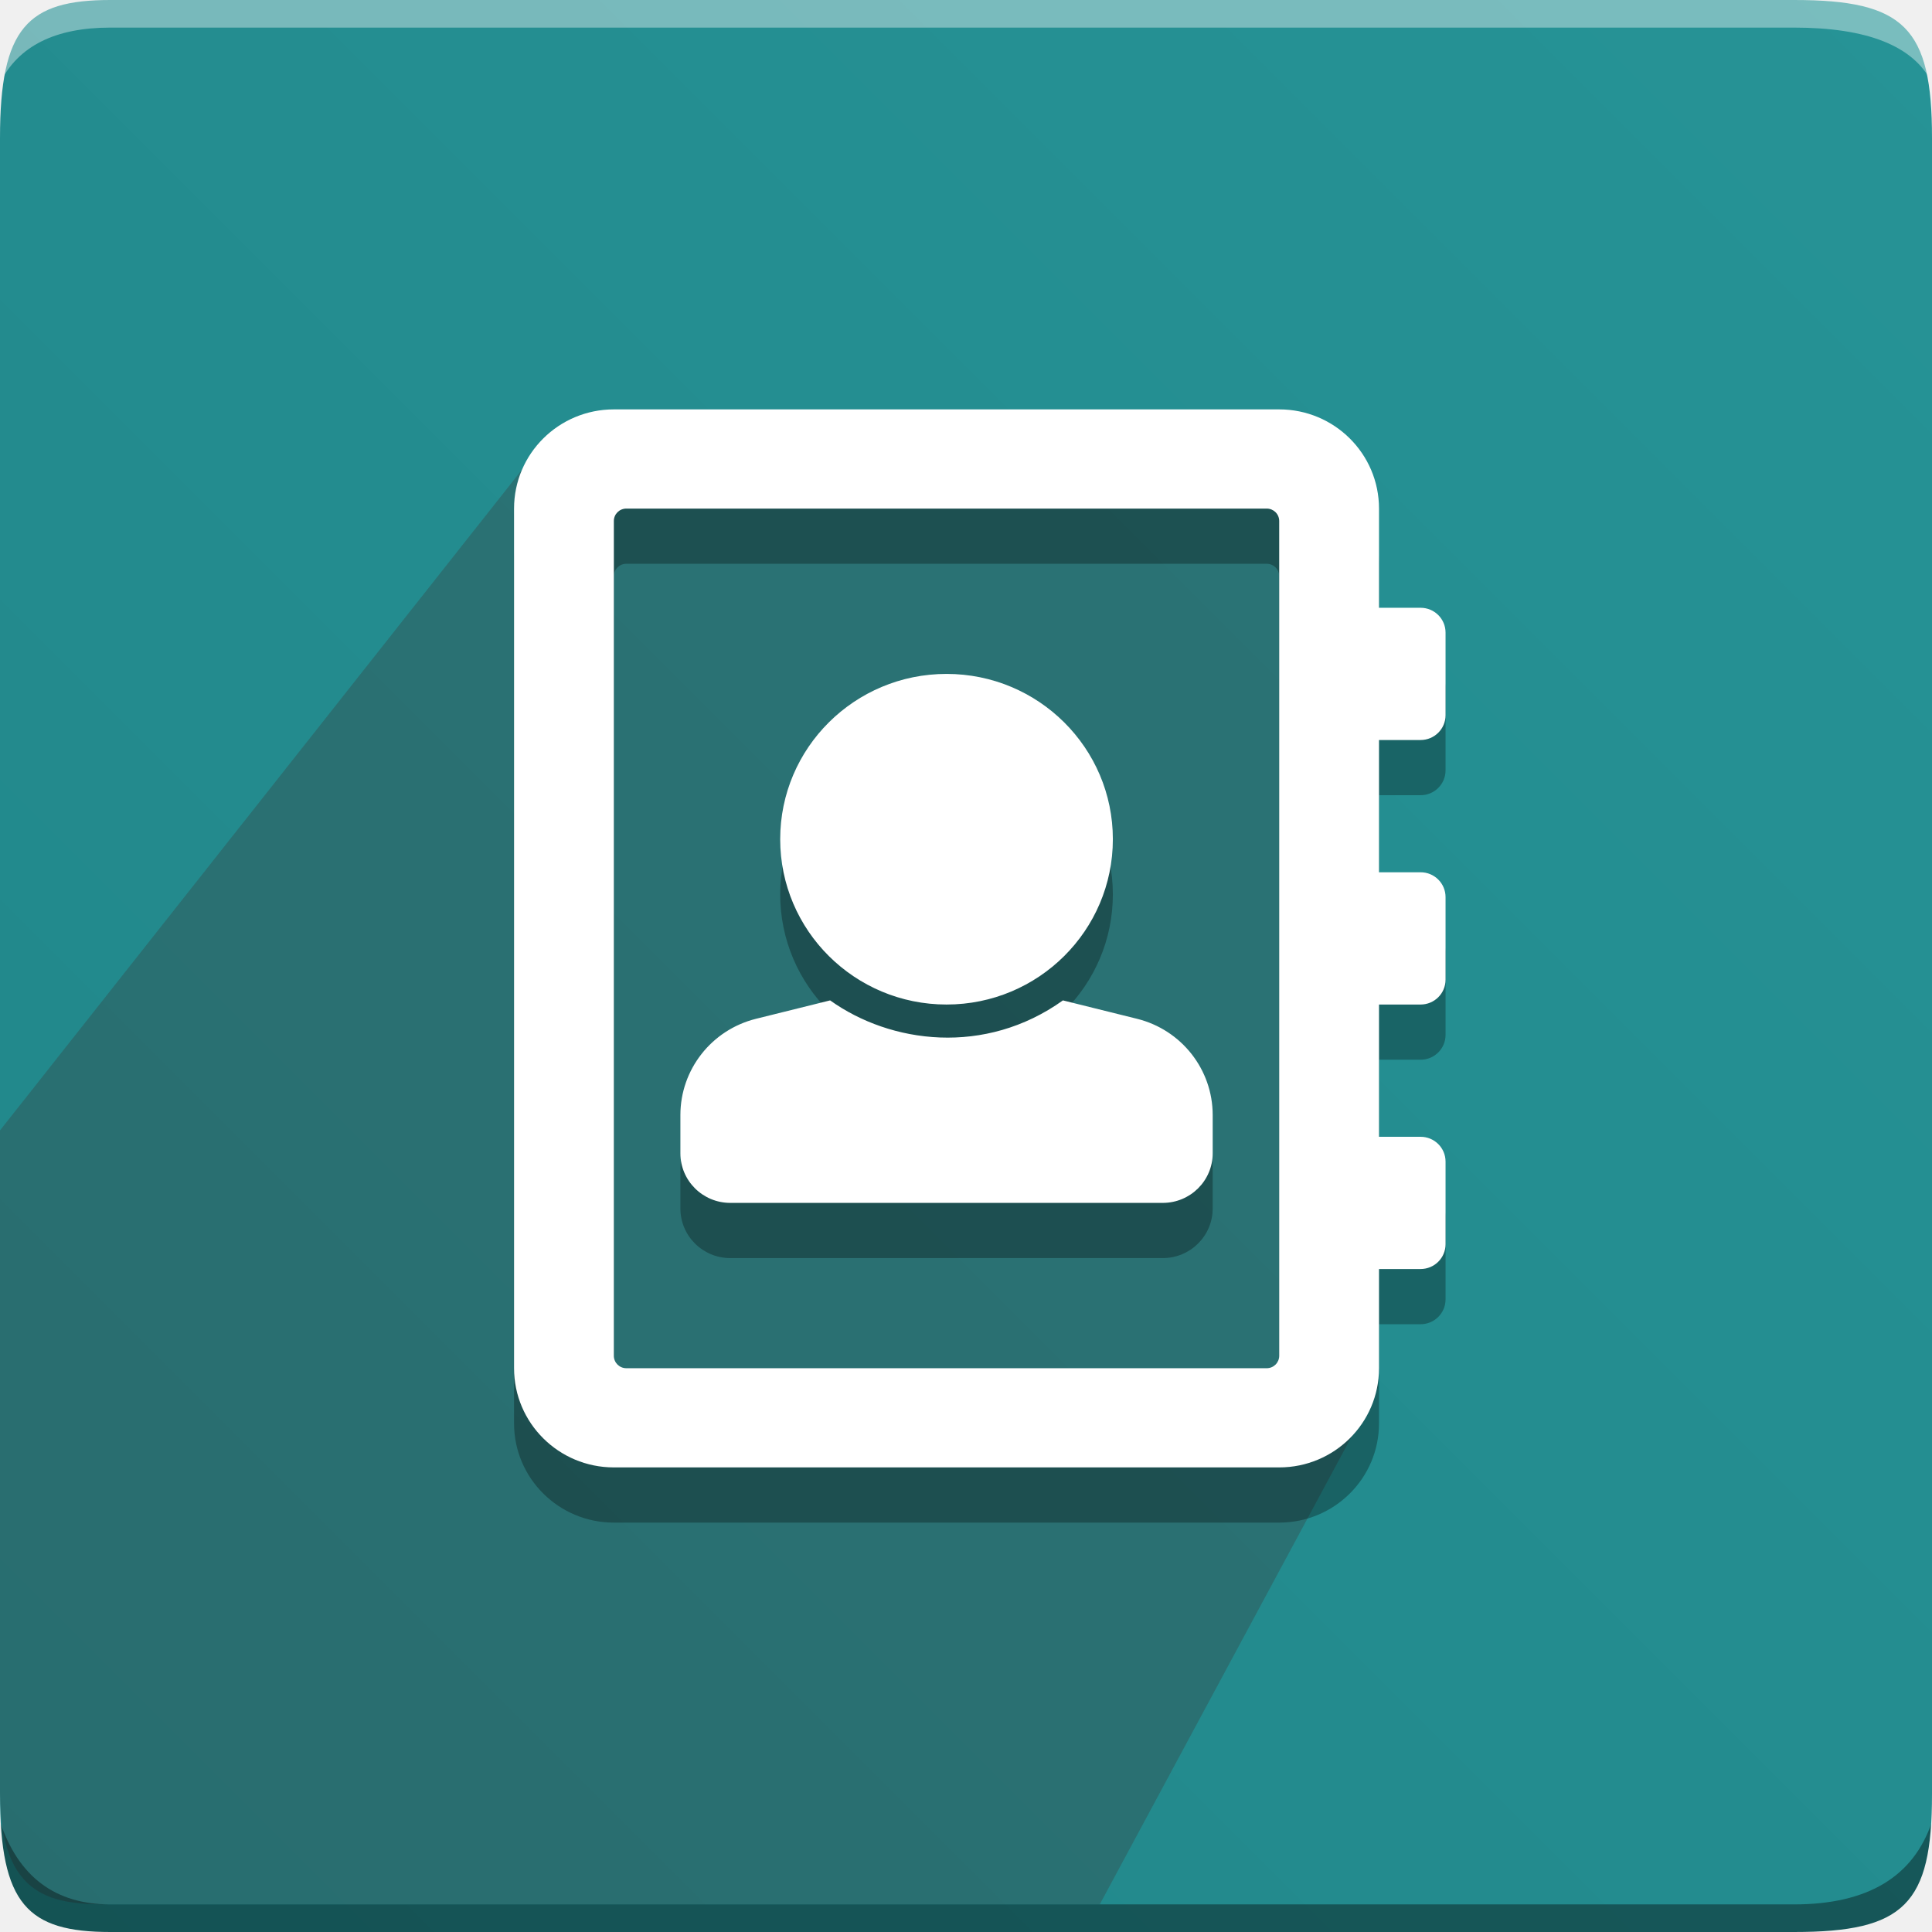
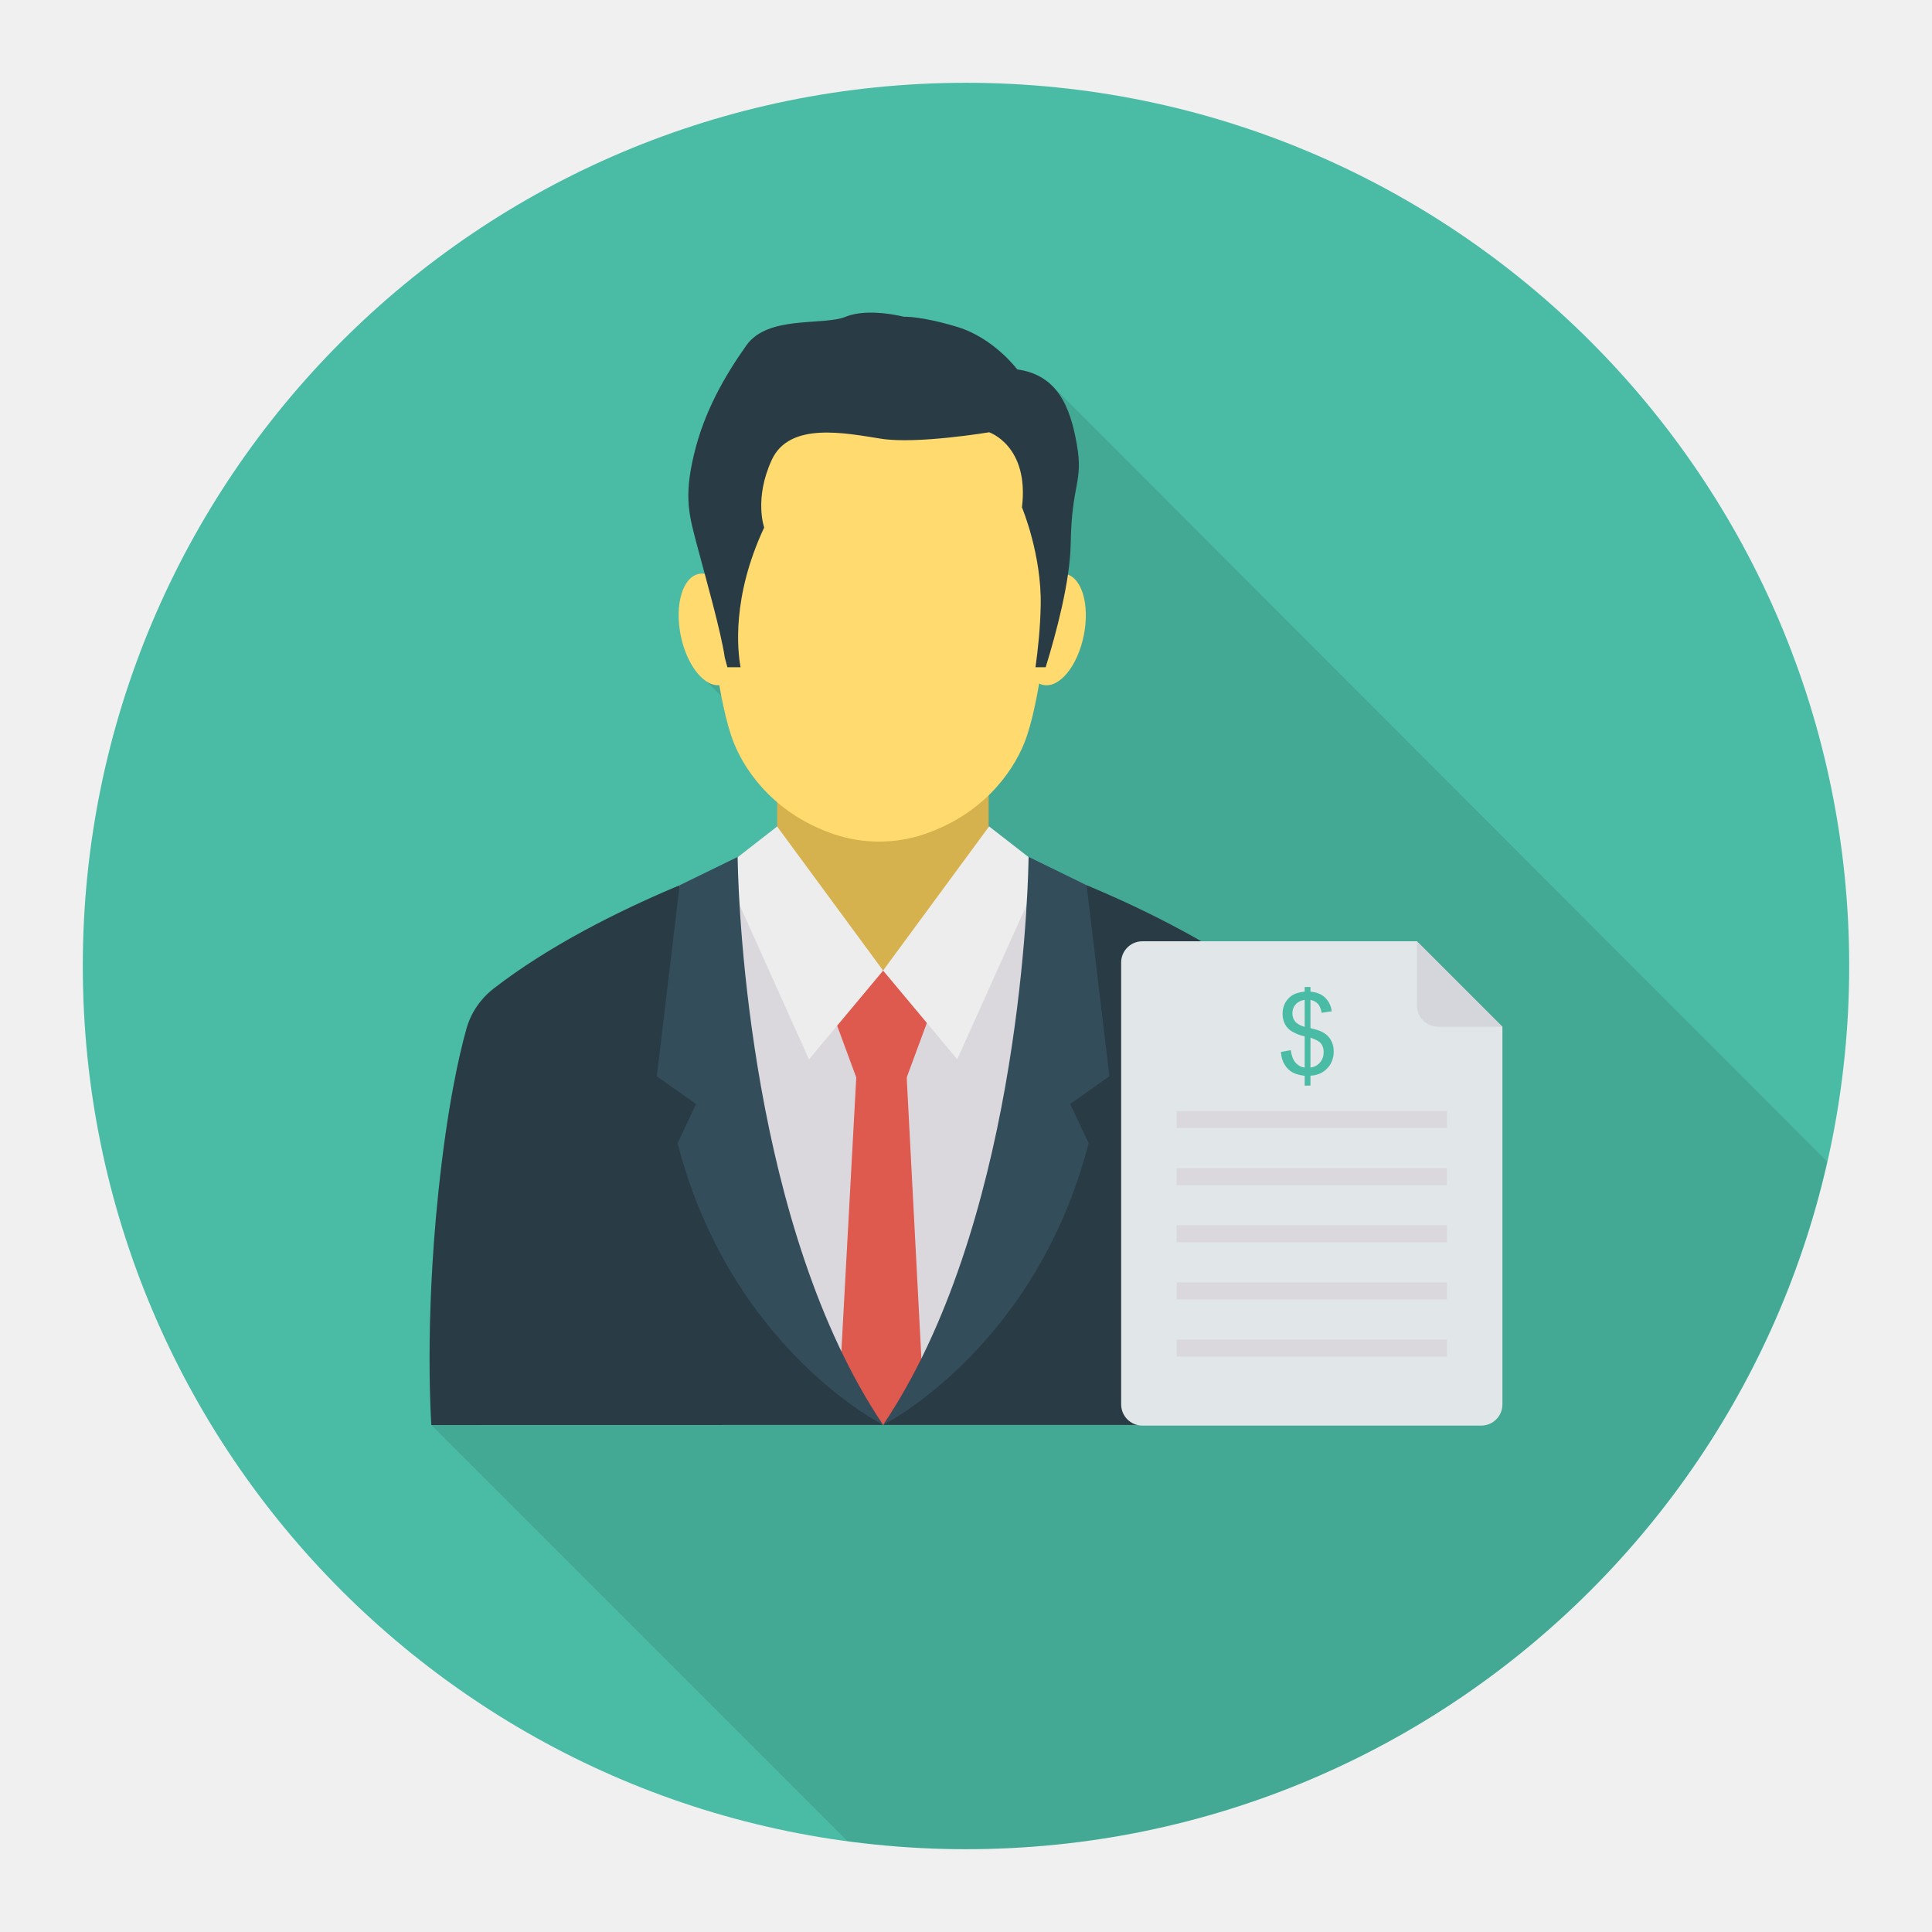
- <svg xmlns="http://www.w3.org/2000/svg" xmlns:xlink="http://www.w3.org/1999/xlink" width="70" height="70" viewBox="0 0 70 70">
-   <defs>
-     <path id="icon-a" d="M4,5.35309892e-14 C36.416,9.87060235e-15 58.084,-3.97961823e-14 65,5.07020818e-14 C69,6.733808e-14 70,1 70,5 C70,43.049 70,62.424 70,65 C70,69 69,70 65,70 C61,70 9,70 4,70 C1,70 7.10542736e-15,69 7.10542736e-15,65 C7.25721566e-15,62.468 3.83358709e-14,41.801 3.60818146e-14,5 C-1.13686838e-13,1 1,5.75716207e-14 4,5.35309892e-14 Z" />
-     <linearGradient id="icon-c" x1="100%" x2="0%" y1="0%" y2="100%">
-       <stop offset="0%" stop-color="#269396" />
-       <stop offset="100%" stop-color="#218689" />
-     </linearGradient>
-     <path id="icon-d" d="M51.471,28.812 C51.97,28.812 52.375,28.41 52.375,27.914 L52.375,24.919 C52.375,24.423 51.97,24.021 51.471,24.021 L49.964,24.021 L49.964,20.427 C49.964,18.442 48.345,16.833 46.348,16.833 L22.241,16.833 C20.244,16.833 18.625,18.442 18.625,20.427 L18.625,51.573 C18.625,53.558 20.244,55.167 22.241,55.167 L46.348,55.167 C48.345,55.167 49.964,53.558 49.964,51.573 L49.964,47.979 L51.471,47.979 C51.97,47.979 52.375,47.577 52.375,47.081 L52.375,44.086 C52.375,43.59 51.97,43.188 51.471,43.188 L49.964,43.188 L49.964,38.396 L51.471,38.396 C51.97,38.396 52.375,37.994 52.375,37.497 L52.375,34.503 C52.375,34.006 51.97,33.604 51.471,33.604 L49.964,33.604 L49.964,28.812 L51.471,28.812 Z M45.896,51.573 L22.693,51.573 C22.443,51.573 22.241,51.372 22.241,51.124 L22.241,20.876 C22.241,20.628 22.443,20.427 22.693,20.427 L45.896,20.427 C46.146,20.427 46.348,20.628 46.348,20.876 L46.348,51.124 C46.348,51.372 46.146,51.573 45.896,51.573 Z M28.268,32.406 C28.268,29.098 30.966,26.417 34.295,26.417 C37.623,26.417 40.321,29.098 40.321,32.406 C40.321,35.714 37.623,38.396 34.295,38.396 C30.966,38.396 28.268,35.714 28.268,32.406 Z M43.938,42.4 L43.938,43.786 C43.938,44.779 43.128,45.583 42.129,45.583 L26.46,45.583 C25.461,45.583 24.652,44.779 24.652,43.786 L24.652,42.4 C24.652,40.751 25.781,39.313 27.391,38.913 L30.077,38.246 C32.269,39.813 35.69,40.263 38.512,38.246 L41.198,38.913 C42.808,39.313 43.938,40.751 43.938,42.4 Z" />
-     <path id="icon-e" d="M51.471,26.812 C51.97,26.812 52.375,26.41 52.375,25.914 L52.375,22.919 C52.375,22.423 51.97,22.021 51.471,22.021 L49.964,22.021 L49.964,18.427 C49.964,16.442 48.345,14.833 46.348,14.833 L22.241,14.833 C20.244,14.833 18.625,16.442 18.625,18.427 L18.625,49.573 C18.625,51.558 20.244,53.167 22.241,53.167 L46.348,53.167 C48.345,53.167 49.964,51.558 49.964,49.573 L49.964,45.979 L51.471,45.979 C51.97,45.979 52.375,45.577 52.375,45.081 L52.375,42.086 C52.375,41.59 51.97,41.188 51.471,41.188 L49.964,41.188 L49.964,36.396 L51.471,36.396 C51.97,36.396 52.375,35.994 52.375,35.497 L52.375,32.503 C52.375,32.006 51.97,31.604 51.471,31.604 L49.964,31.604 L49.964,26.812 L51.471,26.812 Z M45.896,49.573 L22.693,49.573 C22.443,49.573 22.241,49.372 22.241,49.124 L22.241,18.876 C22.241,18.628 22.443,18.427 22.693,18.427 L45.896,18.427 C46.146,18.427 46.348,18.628 46.348,18.876 L46.348,49.124 C46.348,49.372 46.146,49.573 45.896,49.573 Z M28.268,30.406 C28.268,27.098 30.966,24.417 34.295,24.417 C37.623,24.417 40.321,27.098 40.321,30.406 C40.321,33.714 37.623,36.396 34.295,36.396 C30.966,36.396 28.268,33.714 28.268,30.406 Z M43.938,40.4 L43.938,41.786 C43.938,42.779 43.128,43.583 42.129,43.583 L26.46,43.583 C25.461,43.583 24.652,42.779 24.652,41.786 L24.652,40.4 C24.652,38.751 25.781,37.313 27.391,36.913 L30.077,36.246 C32.269,37.813 35.69,38.263 38.512,36.246 L41.198,36.913 C42.808,37.313 43.938,38.751 43.938,40.4 Z" />
-   </defs>
-   <g fill="none" fill-rule="evenodd">
-     <mask id="icon-b" fill="#fff">
-       <use xlink:href="#icon-a" />
-     </mask>
-     <g mask="url(#icon-b)">
-       <rect width="70" height="70" fill="url(#icon-c)" />
-       <path fill="#FFF" fill-opacity=".383" d="M4,1.8 L65,1.8 C67.667,1.8 69.333,1.133 70,-0.2 C70,2.467 70,3.467 70,2.8 L1.10547097e-14,2.8 C-1.65952376e-14,3.467 -2.9161925e-14,2.467 -2.66453526e-14,-0.2 C0.667,1.133 2,1.8 4,1.8 Z" transform="matrix(1 0 0 -1 0 2.8)" />
-       <path fill="#393939" d="M39.846,54 L4,54 C2,54 -7.10542736e-15,53.854 0,49.925 L2.20625402e-16,25.956 L19.66,1.071 L47,0 L49.921,35.285 L39.846,54 Z" opacity=".324" transform="translate(0 15)" />
-       <path fill="#000" fill-opacity=".383" d="M4,4 L65,4 C67.667,4 69.333,3 70,1 C70,3.667 70,5 70,5 L1.77635684e-15,5 C1.77635684e-15,5 1.77635684e-15,3.667 1.77635684e-15,1 C0.667,3 2,4 4,4 Z" transform="translate(0 65)" />
-       <use fill="#000" fill-rule="nonzero" opacity=".3" xlink:href="#icon-d" />
-       <use fill="#FFF" fill-rule="nonzero" xlink:href="#icon-e" />
-     </g>
+ <svg xmlns="http://www.w3.org/2000/svg" enable-background="new 0 0 140 140" height="512" viewBox="0 0 140 140" width="512">
+   <circle cx="70" cy="70" fill="#4abba4" r="64" />
+   <path d="m76.235 27.942-.06-.05c-.61-.57-1.4-.98-2.46-1.12 0 0-1.7-2.28-4.35-3.08-2.64-.8-3.87-.74-3.87-.74s-2.58-.67-4.21 0c-1.63.67-5.64-.13-7.2 2.08s-3.05 4.77-3.8 7.92c-.75 3.15-.34 4.42.27 6.73.15.56.33 1.21.51 1.9-.13-.02-.26-.03-.39 0-1.18.24-1.77 2.23-1.32 4.45.3 1.48.98 2.66 1.75 3.24l1.17 1.18c.24 1.26.54 2.48.9 3.36.54 1.37 1.56 2.95 3.14 4.3v1.78l-2.86 2.22v-.01l-4.19 2.04c-4.08 1.71-9.31 4.26-13.48 7.49-.96.74-1.66 1.75-1.98 2.92-.55 1.96-1.39 5.67-2.03 11.74-1.04 9.87-.52 16.97-.52 16.97l30.146 30.146c2.815.378 5.681.592 8.599.592 30.471 0 55.95-21.301 62.404-49.82l-56.149-56.218c-.01-.01-.02-.01-.02-.02z" opacity=".1" />
+   <path d="m56.312 52.31h15.328v18.019h-15.328z" fill="#d6b24e" />
+   <path d="m96.206 86.281c-.638-6.066-1.473-9.777-2.022-11.738-.326-1.165-1.024-2.181-1.98-2.922-8.051-6.235-20.073-9.934-20.073-9.934l-8.14 8.643v.005l-8.138-8.64s-12.022 3.699-20.073 9.934c-.956.741-1.654 1.757-1.98 2.922-.549 1.961-1.383 5.673-2.022 11.738-1.039 9.872-.519 16.974-.519 16.974l32.732-.007h32.735c0 0 .52-7.101-.52-16.974z" fill="#293b44" />
+   <path d="m74.527 62.505c-1.485-.539-2.395-.818-2.395-.818l-8.14 8.644v.003l-8.137-8.641s-.91.279-2.395.818c-1.124.402-2.578.951-4.214 1.641l.983 12.24 1.721 2.899.453 3.714c3.848 14.89 11.591 20.248 11.591 20.248l.001.001c.052-.036 7.754-5.415 11.589-20.255l.453-3.714 1.721-2.899.983-12.24c-1.636-.69-3.09-1.239-4.214-1.641z" fill="#dbd8dd" />
+   <path d="m65.65 70.329h-3.548l-1.774 3.091 1.774 4.803h3.548l1.774-4.803z" fill="#de594e" />
+   <path d="m71.675 59.885-7.684 10.444 5.375 6.432 6.215-13.836z" fill="#ededed" />
+   <path d="m56.312 59.891 7.684 10.444-5.375 6.432-6.215-13.836z" fill="#ededed" />
+   <path d="m66.88 100.586-2.886 2.667-3.115-3.695 1.184-21.758h3.626z" fill="#de594e" />
+   <path d="m50.439 80.002-1.339 2.843c3.848 14.89 14.894 20.407 14.894 20.407-9.598-14.241-10.461-37.382-10.534-40.741-.009-.27-.009-.411-.009-.411l-4.205 2.052-1.65 13.844z" fill="#344d5b" />
+   <path d="m77.548 79.996 1.339 2.843c-3.848 14.89-14.895 20.416-14.895 20.416 9.598-14.241 10.462-37.39 10.535-40.75.009-.27.009-.411.009-.411l4.205 2.052 1.65 13.844z" fill="#344d5b" />
+   <g fill="#feda6f">
+     <ellipse cx="76.455" cy="45.605" rx="4.104" ry="2.167" transform="matrix(.197 -.98 .98 .197 16.657 111.556)" />
+     <ellipse cx="51.482" cy="45.605" rx="2.167" ry="4.104" transform="matrix(.98 -.197 .197 .98 -7.988 11.058)" />
+     <path d="m74.521 31.798-1.791-2.135-9.028-2.669-9.028 2.669-1.791 2.135-1.935 8.407.502 4.404s.573 6.339 1.72 9.208c.926 2.318 3.162 5.246 7.274 6.637 2.099.71 4.417.71 6.516 0 4.112-1.391 6.348-4.319 7.274-6.637 1.146-2.869 1.719-9.208 1.719-9.208l.502-4.404z" />
  </g>
+   <path d="m52.524 47.664.185.686h.955c-.219-1.19-.651-5.08 1.712-10.127 0 0-.747-2.076.544-4.889 1.291-2.812 5.366-1.942 7.947-1.54 2.581.402 7.811-.469 7.811-.469s2.921.973 2.377 5.442c0 0 1.427 3.397 1.359 7.08-.031 1.669-.202 3.251-.379 4.503h.739c.761-2.466 1.771-6.232 1.813-8.955.068-4.387.925-4.418.449-7.163-.476-2.746-1.4-5.059-4.321-5.46 0 0-1.698-2.277-4.347-3.081-2.649-.803-3.872-.736-3.872-.736s-2.581-.673-4.211-.002c-1.63.671-5.638-.133-7.2 2.077-1.562 2.21-3.052 4.772-3.8 7.92s-.34 4.421.272 6.73c.611 2.31 1.694 6.109 1.966 7.983z" fill="#293b44" />
+   <path d="m102.675 68.209h-19.895c-.849 0-1.537.688-1.537 1.537v32.021c0 .849.688 1.537 1.537 1.537h24.554c.849 0 1.537-.688 1.537-1.537v-27.362z" fill="#e1e6e9" />
+   <path d="m102.675 68.209v4.644c0 .857.695 1.552 1.552 1.552h4.644z" fill="#d5d6db" />
+   <g fill="#dbd8dd">
+     <path d="m85.259 80.504h19.597v1.234h-19.597z" />
+     <path d="m85.259 84.646h19.597v1.234h-19.597z" />
+     <path d="m85.259 88.788h19.597v1.234h-19.597z" />
+     <path d="m85.259 92.931h19.597v1.234h-19.597z" />
+     <path d="m85.259 97.073h19.597v1.234h-19.597z" />
+   </g>
+   <path d="m94.543 78.668v-.71c-.355-.045-.644-.124-.866-.239-.222-.114-.414-.299-.576-.554-.162-.255-.256-.567-.282-.935l.714-.134c.055.381.153.662.292.84.2.253.439.393.718.422v-2.261c-.292-.055-.591-.168-.896-.339-.226-.126-.4-.301-.523-.525-.122-.224-.183-.477-.183-.762 0-.505.179-.914.537-1.227.239-.21.594-.339 1.065-.387v-.339h.418v.339c.413.039.74.16.982.363.31.258.497.612.56 1.061l-.734.11c-.042-.279-.13-.493-.262-.641-.133-.149-.315-.247-.546-.294v2.048c.358.089.594.159.71.209.221.097.401.216.541.355.139.139.247.305.322.497.075.192.112.4.112.623 0 .492-.157.902-.47 1.231s-.718.505-1.215.529v.718zm0-6.218c-.276.042-.494.153-.653.331-.159.179-.239.391-.239.635 0 .242.068.445.203.608.135.163.365.293.689.391zm.418 4.909c.276-.034.504-.154.685-.359s.27-.459.27-.762c0-.258-.064-.465-.191-.621-.128-.157-.382-.297-.763-.42z" fill="#4abba4" />
</svg>
